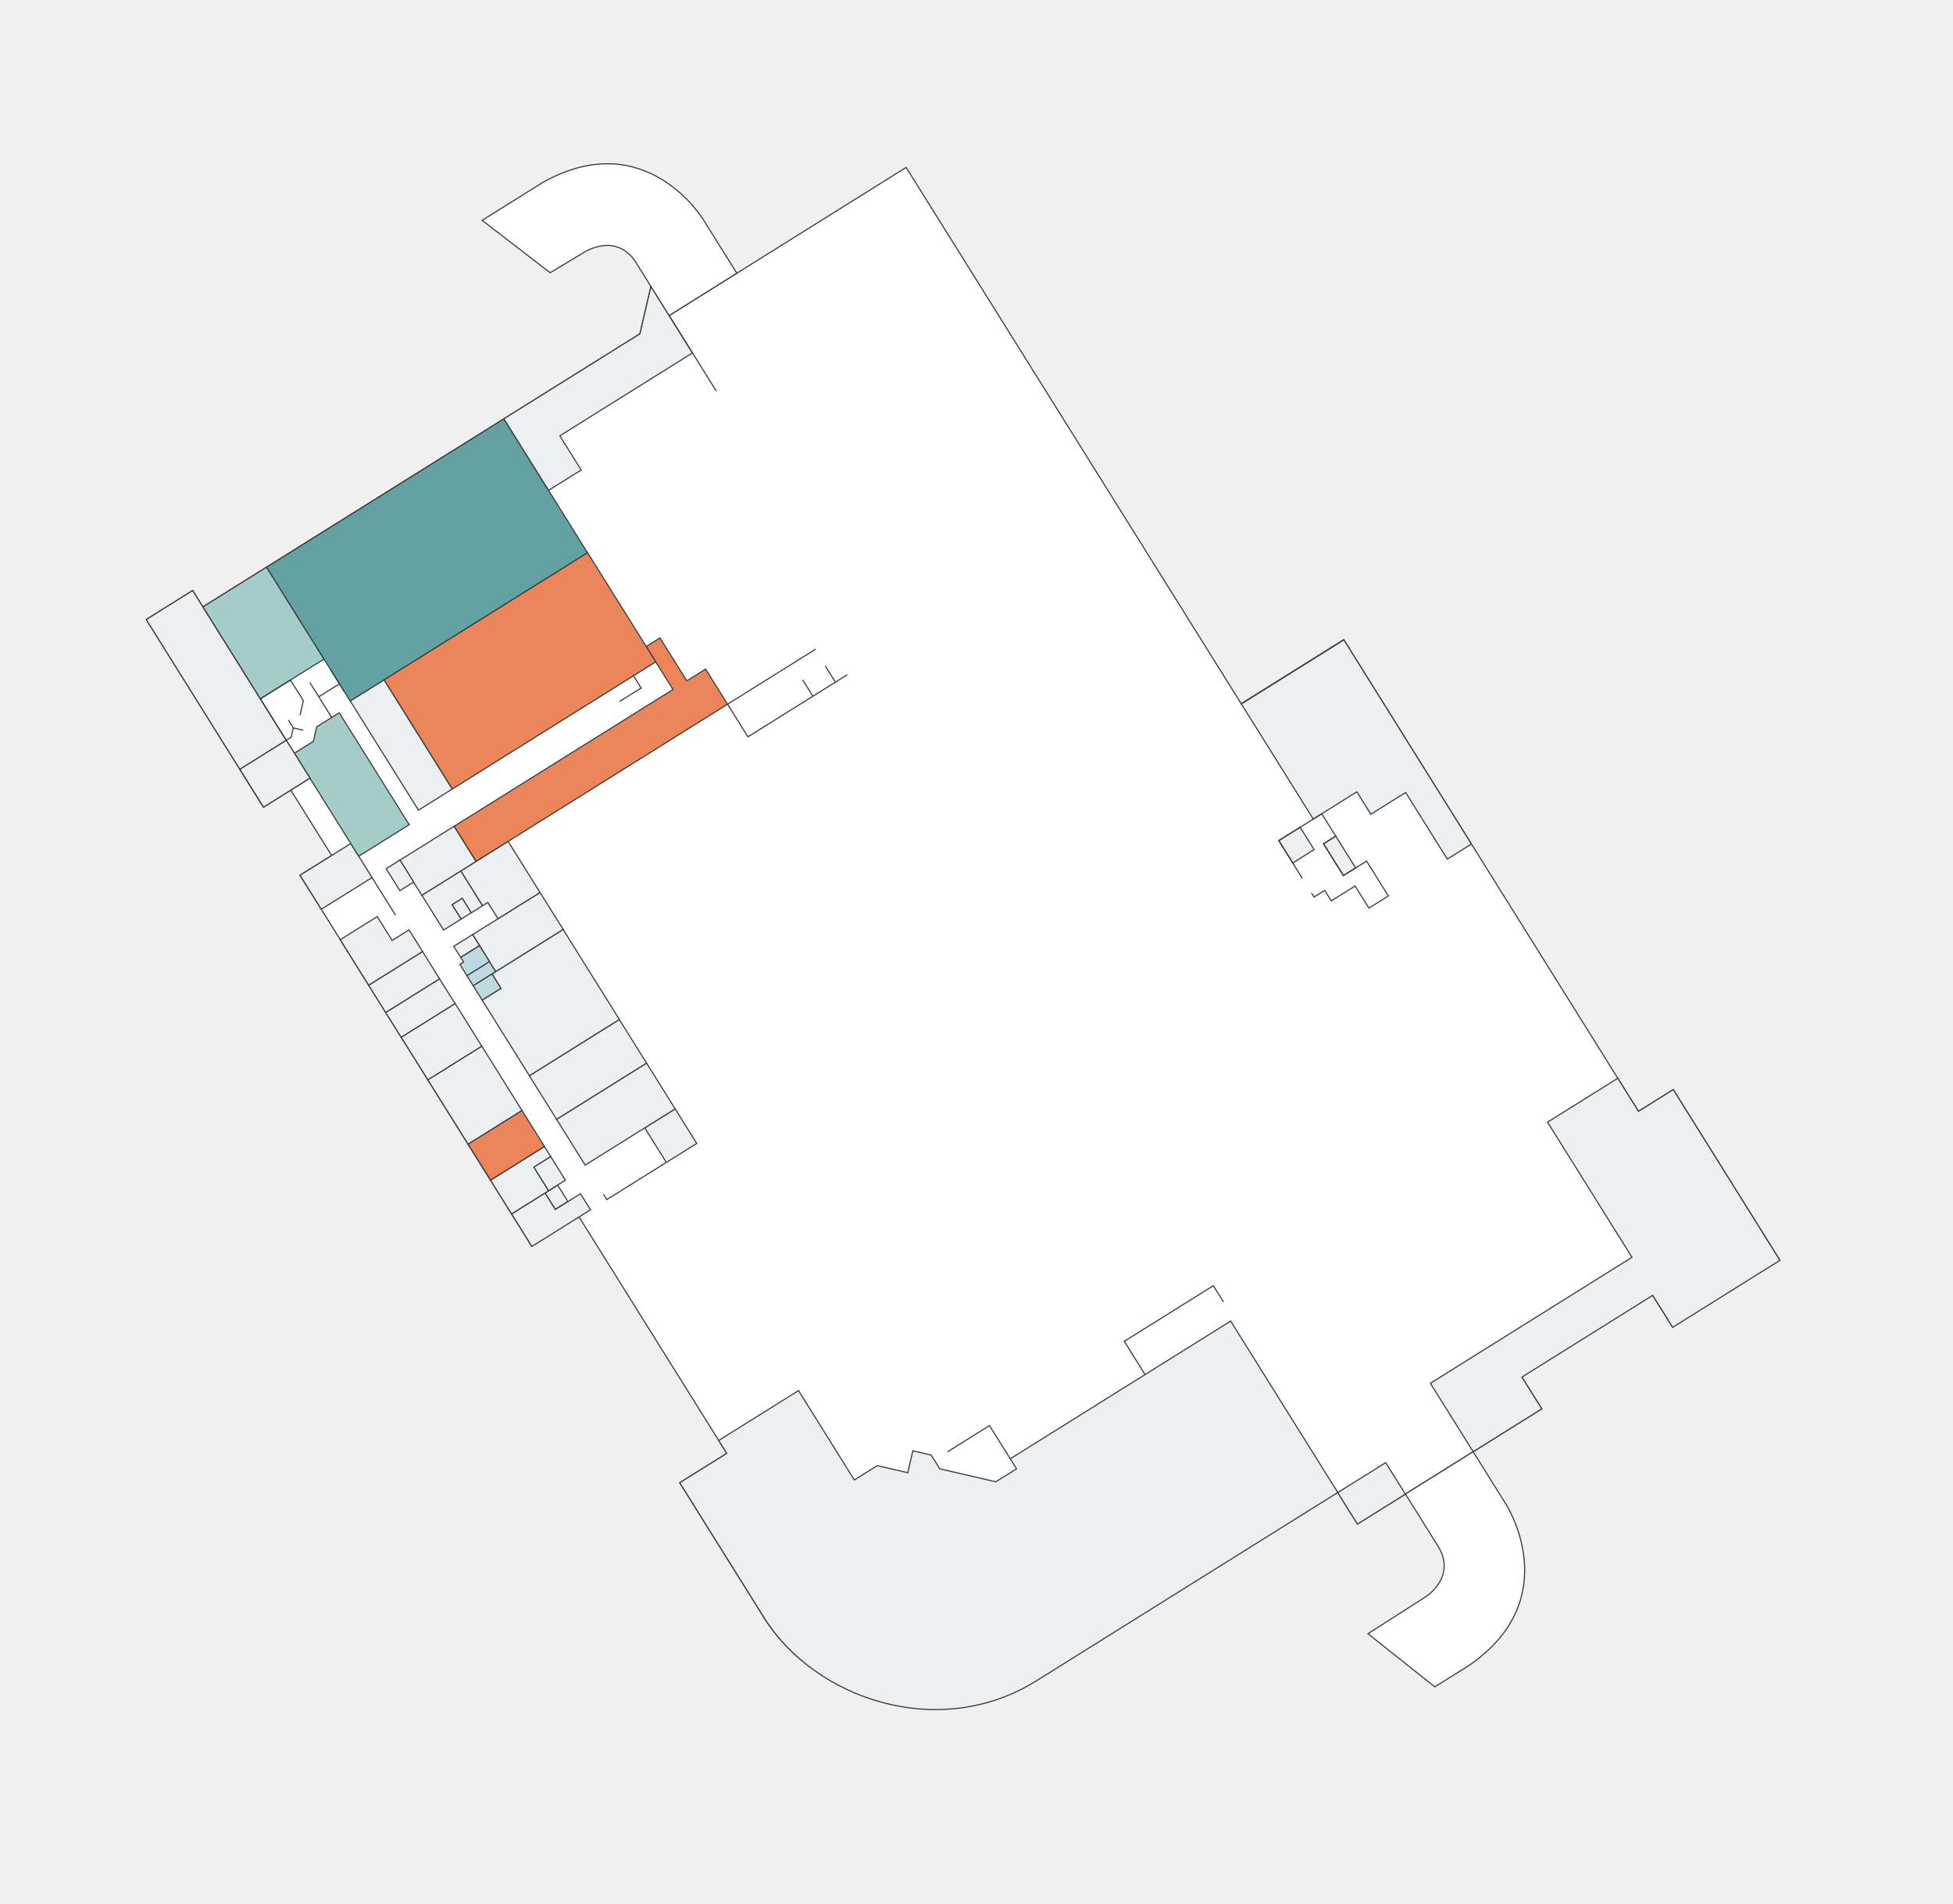
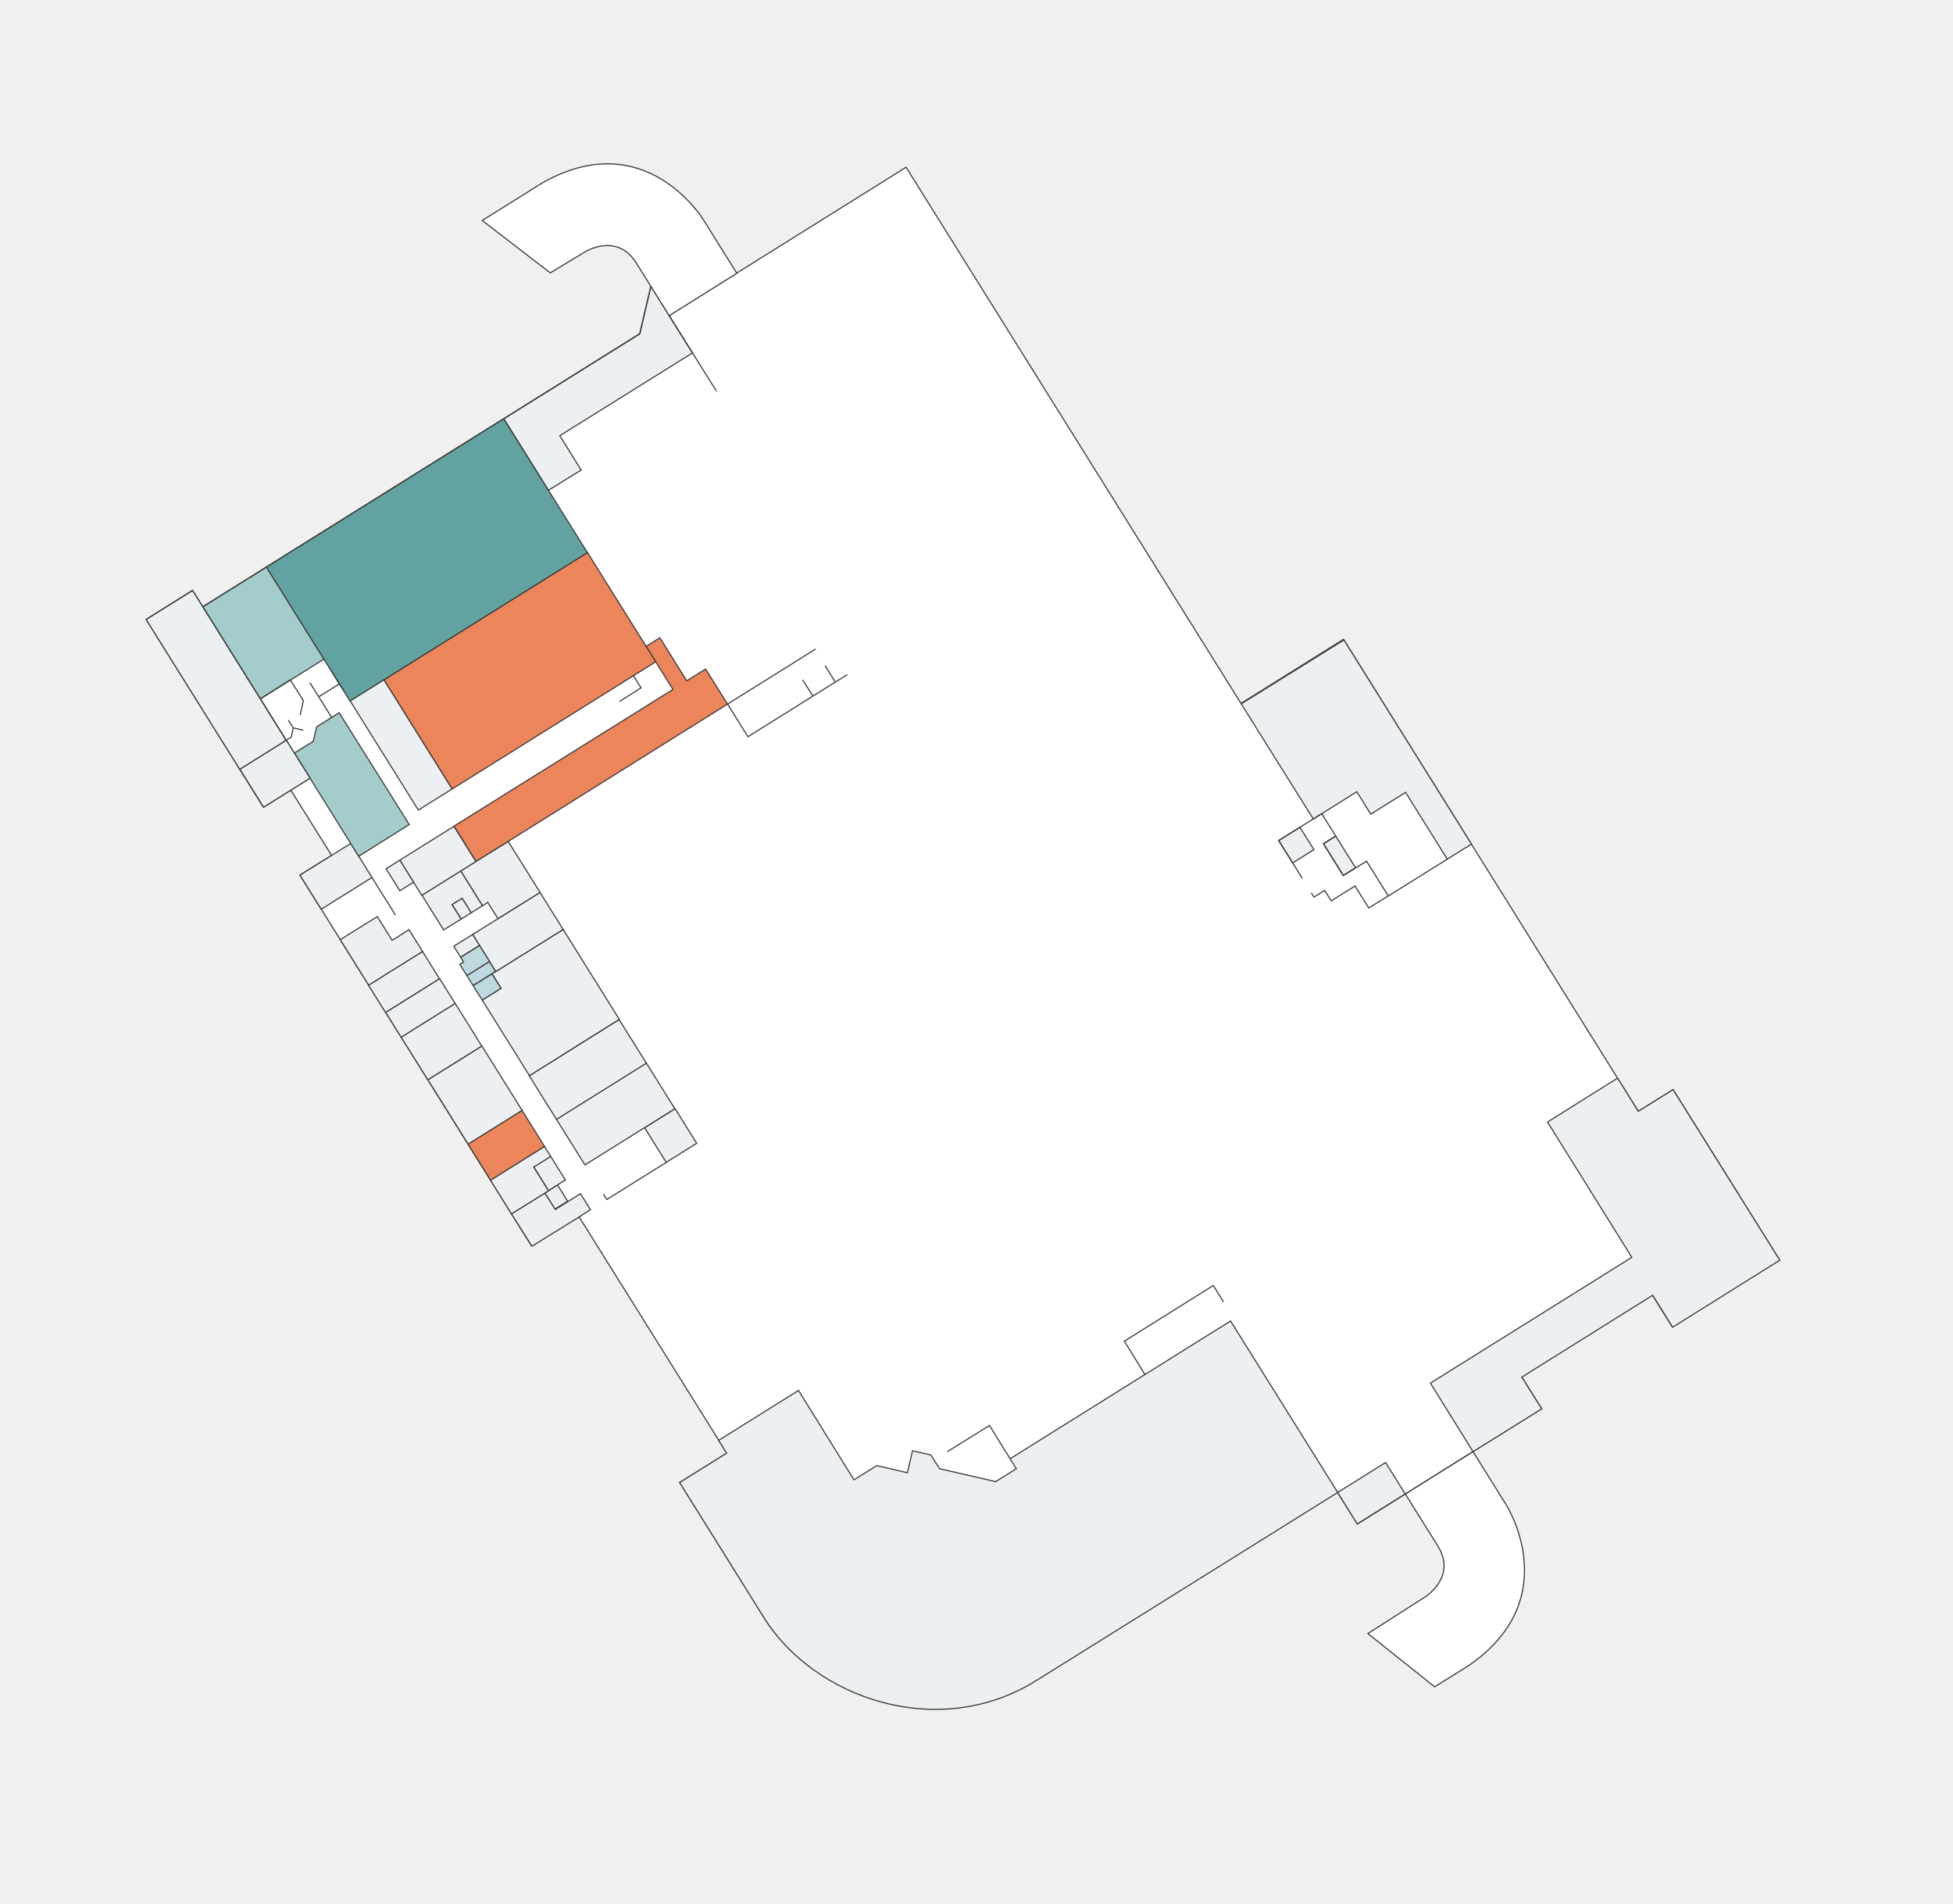
- <svg xmlns="http://www.w3.org/2000/svg" version="1.1" x="0px" y="0px" viewBox="0 0 880.456 857.957" style="enable-background:new 0 0 880.456 857.957;" xml:space="preserve">
+ <svg xmlns="http://www.w3.org/2000/svg" version="1.1" id="Layer_1" x="0px" y="0px" viewBox="0 0 880.5 858" style="enable-background:new 0 0 880.5 858;" xml:space="preserve">
  <style type="text/css">
	.st0{fill:#FFFFFF;stroke:#383938;stroke-width:0.5;stroke-miterlimit:10;}
	.st1{fill:#ECF0F2;stroke:#383938;stroke-width:0.5;stroke-miterlimit:10;}
	.st2{fill:#ED855A;stroke:#383938;stroke-width:0.5;stroke-miterlimit:10;}
	.st3{fill:#BFD9E0;stroke:#383938;stroke-width:0.5;stroke-miterlimit:10;}
	.st4{fill:#A3CCCB;stroke:#383938;stroke-width:0.5;stroke-miterlimit:10;}
	.st5{fill:#62A2A1;stroke:#383938;stroke-width:0.5;stroke-miterlimit:10;}
	.st6{fill:none;stroke:#383938;stroke-width:0.5;stroke-miterlimit:10;}
</style>
  <g id="locaux">
-     <path class="st0" d="M602.833,672.352c-21.814,13.642-130.315,81.496-135.775,84.84c-31.96,19.573-94.731,16.597-122.82-28.355   c-1.41-2.256-37.781-60.462-37.781-60.462l21.188-13.239L260.786,548.14l-21.262,13.286l-19.092-30.553l-73.926-118.306   l-11.261-18.021l14.266-8.914l-18.68-29.894l-12.297,7.684L65.94,279.253l20.919-13.071l4.616,7.388l197.03-123.118l4.951-21.326   l8.193,13.112l106.854-66.77l151.047,241.726l46.219-28.881l132.877,212.648l15.689-9.804l47.825,76.536L753.823,597.9   l-9.009-14.417l-58.966,36.846l9.207,14.735l-83.082,51.916L602.833,672.352z" />
-     <rect x="609.974" y="660.371" transform="matrix(-0.5299 -0.848 0.848 -0.5299 375.1835 1554.21)" class="st1" width="16.749" height="25.5" />
-     <path class="st0" d="M664.128,654.389l14.816,23.71c0,0,27.397,42.272-16.702,72.658l-15.406,9.627l-30.102-23.955l26.113-16.71   c0,0,13.904-8.885,5.567-22.542l-14.816-23.71L664.128,654.389z" />
-     <rect x="578.51" y="375.306" transform="matrix(0.5299 0.848 -0.848 0.5299 597.8309 -316.5692)" class="st1" width="11.917" height="11.333" />
-     <path class="st1" d="M603.098,672.776l-48.289-77.279l-99.363,62.089l2.826,4.523l-9.329,5.829l-25.263-5.832l-3.886-6.219   l-8.268-1.909l-2.28,9.875l-13.78-3.181l-10.318,6.447l-25.171-40.282l-35.971,22.477l3.638,5.821l-21.188,13.239   c0,0,37.781,60.462,38.046,60.886c22.79,36.472,78.667,55.945,122.82,28.355L603.098,672.776z" />
-     <polygon class="st1" points="261.051,548.564 266.21,545.34 261.689,538.105 250.381,545.171 245.745,537.75 230.631,547.195    239.788,561.85  " />
-     <rect x="247.528" y="535.328" transform="matrix(-0.848 0.5299 -0.5299 -0.848 749.5728 864.359)" class="st1" width="6.667" height="8.641" />
-     <rect x="243.282" y="522.767" transform="matrix(0.848 -0.5299 0.5299 0.848 -242.7074 211.6957)" class="st1" width="9" height="12.583" />
-     <polygon class="st1" points="248.264,521.338 245.437,516.815 221.136,532 230.631,547.195 247.299,536.779 240.631,526.108  " />
-     <rect x="218.625" y="501.953" transform="matrix(0.5299 0.848 -0.848 0.5299 545.1074 49.1618)" class="st2" width="19.167" height="28.655" />
-     <rect x="196.994" y="479.339" transform="matrix(0.5299 0.848 -0.848 0.5299 519.2863 50.515)" class="st1" width="34.167" height="28.655" />
-     <rect x="187.686" y="455.24" transform="matrix(0.5299 0.848 -0.848 0.5299 491.7707 51.957)" class="st1" width="22.667" height="28.655" />
-     <rect x="182.941" y="440.046" transform="matrix(-0.5299 -0.848 0.848 -0.5299 -95.3732 855.8802)" class="st1" width="13.167" height="28.655" />
-     <rect x="174.944" y="428.314" transform="matrix(-0.5299 -0.848 0.848 -0.5299 -96.6396 831.7156)" class="st1" width="14.5" height="28.655" />
-     <polygon class="st1" points="190.503,428.901 184.408,419.148 176.776,423.918 170.064,413.176 153.395,423.592 166.202,444.086     " />
-     <rect x="142.439" y="381.568" transform="matrix(0.5299 0.848 -0.848 0.5299 406.2403 57.2486)" class="st1" width="18.083" height="26.989" />
-     <rect x="293.221" y="503.813" transform="matrix(-0.5299 -0.848 0.848 -0.5299 28.5403 1039.612)" class="st1" width="18.364" height="16.167" />
-     <rect x="265.496" y="478.265" transform="matrix(-0.5299 -0.848 0.848 -0.5299 -1.0725 1003.769)" class="st1" width="24.333" height="47.833" />
-     <rect x="253.494" y="458.124" transform="matrix(-0.5299 -0.848 0.848 -0.5299 -3.2468 962.2812)" class="st1" width="23.167" height="47.833" />
-     <polygon class="st1" points="238.657,484.891 217.371,450.828 225.852,445.529 221.789,439.027 253.874,418.978 279.221,459.543     " />
-     <rect x="214.58" y="441.094" transform="matrix(0.848 -0.5299 0.5299 0.848 -202.41 183.9674)" class="st3" width="10" height="7.667" />
-     <rect x="210.984" y="436.219" transform="matrix(0.848 -0.5299 0.5299 0.848 -199.6026 181.6734)" class="st3" width="12" height="5.333" />
-     <rect x="223.635" y="402.217" transform="matrix(0.5299 0.848 -0.848 0.5299 466.0426 -0.4959)" class="st1" width="19.667" height="35.833" />
-     <polygon class="st1" points="243.452,402.3 229.056,379.261 207.713,392.598 217.517,408.287 219.92,406.785 224.512,414.135  " />
-     <polygon class="st1" points="199.99,419.238 190.187,403.549 207.713,392.598 217.517,408.287 212.428,411.466 208.366,404.964    203.843,407.791 207.906,414.292  " />
-     <rect x="204.302" y="406.962" transform="matrix(0.5299 0.848 -0.848 0.5299 445.2252 16.0494)" class="st1" width="7.667" height="5.333" />
-     <polygon class="st3" points="210.482,439.803 207.303,434.715 208.999,433.655 207.674,431.535 216.155,426.236 220.659,433.444     " />
-     <rect x="205.369" y="423.495" transform="matrix(0.848 -0.5299 0.5299 0.848 -193.9979 176.2726)" class="st1" width="10" height="5.833" />
-     <polygon class="st1" points="729.329,486.05 697.669,505.834 735.735,566.752 644.853,623.541 664.129,654.389 695.055,635.064    686.113,620.753 745.079,583.907 754.087,598.324 802.426,568.119 754.336,491.158 738.647,500.962  " />
-     <polygon class="st1" points="663.354,380.468 652.471,387.269 633.703,357.234 618.014,367.037 611.699,356.931 592.053,369.208    559.64,317.336 605.858,288.455  " />
-     <rect x="595.458" y="382.563" transform="matrix(0.5299 0.848 -0.848 0.5299 611.0714 -330.7755)" class="st1" width="16.89" height="6.5" />
-     <rect x="188.134" y="373.578" transform="matrix(-0.5299 -0.848 0.848 -0.5299 -26.9295 761.062)" class="st1" width="18.667" height="28.833" />
-     <polygon class="st2" points="229.056,379.261 327.995,317.438 318.103,301.607 309.622,306.906 297.523,287.543 291.304,291.429    303.403,310.793 204.747,372.44 214.639,388.27  " />
-     <polygon class="st4" points="161.71,385.968 184.466,371.749 152.936,321.29 142.759,327.649 141.248,334.194 132.697,339.538  " />
-     <rect x="113.832" y="336.426" transform="matrix(-0.5299 -0.848 0.848 -0.5299 -106.1834 638.6595)" class="st1" width="20.167" height="24.667" />
-     <rect x="113.832" y="336.426" transform="matrix(0.5299 0.848 -0.848 0.5299 354.0147 58.8584)" class="st1" width="20.167" height="24.667" />
-     <rect x="57.694" y="294.129" transform="matrix(-0.5299 -0.848 0.848 -0.5299 -110.7493 551.5358)" class="st1" width="79.583" height="24.667" />
-     <rect x="94.335" y="268.411" transform="matrix(0.5299 0.848 -0.848 0.5299 297.8034 33.404)" class="st4" width="48.872" height="33.833" />
-     <rect x="156.929" y="189.321" transform="matrix(-0.5299 -0.848 0.848 -0.5299 80.5072 549.4341)" class="st5" width="71.205" height="126.167" />
-     <rect x="151.901" y="326.85" transform="matrix(0.5299 0.848 -0.848 0.5299 369.8549 4.4642)" class="st1" width="58" height="18" />
-     <rect x="205.398" y="248.338" transform="matrix(0.5299 0.848 -0.848 0.5299 366.6536 -56.6188)" class="st2" width="58" height="108.167" />
-     <polygon class="st1" points="312.18,159.09 252.393,196.449 262.02,211.856 247.32,221.041 227.163,188.782 288.505,150.452    293.456,129.126  " />
-     <path class="st0" d="M332.18,123.161l-14.994-23.995c0,0-25.984-43.155-72.626-16.84l-27.208,17.002l30.667,23.602l15.936-9.565   c0,0,14.081-8.602,22.701,4.878l14.994,23.995L332.18,123.161z" />
-     <rect x="174.443" y="390.943" transform="matrix(0.5299 0.848 -0.848 0.5299 419.3922 32.6148)" class="st1" width="11.667" height="7.333" />
+     <path class="st0" d="M602.8,672.4C581,686,472.5,753.8,467.1,757.2c-32,19.6-94.7,16.6-122.8-28.4c-1.4-2.3-37.8-60.5-37.8-60.5   l21.2-13.2l-66.9-107l-21.3,13.3l-19.1-30.6l-73.9-118.3l-11.3-18l14.3-8.9l-18.7-29.9l-12.3,7.7l-52.6-84.2l20.9-13.1l4.6,7.4   l197-123.1l5-21.3l8.2,13.1l106.9-66.8l151,241.7l46.2-28.9L738.6,501l15.7-9.8l47.8,76.5l-48.3,30.2l-9-14.4l-59,36.8l9.2,14.7   L612,687L602.8,672.4z" />
+     <rect x="605.6" y="664.8" transform="matrix(0.848 -0.5299 0.5299 0.848 -262.7685 429.96)" class="st1" width="25.5" height="16.7" />
+     <path class="st0" d="M664.1,654.4l14.8,23.7c0,0,27.4,42.3-16.7,72.7l-15.4,9.6l-30.1-24l26.1-16.7c0,0,13.9-8.9,5.6-22.5   l-14.8-23.7L664.1,654.4z" />
+     <rect x="578.8" y="375" transform="matrix(0.848 -0.5299 0.5299 0.848 -113.0539 367.6157)" class="st1" width="11.3" height="11.9" />
+     <path class="st1" d="M603.1,672.8l-48.3-77.3l-99.4,62.1l2.8,4.5l-9.3,5.8l-25.3-5.8l-3.9-6.2l-8.3-1.9l-2.3,9.9l-13.8-3.2   l-10.3,6.4L360,626.8l-36,22.5l3.6,5.8l-21.2,13.2c0,0,37.8,60.5,38,60.9c22.8,36.5,78.7,55.9,122.8,28.4L603.1,672.8z" />
+     <polygon class="st1" points="261.1,548.6 266.2,545.3 261.7,538.1 250.4,545.2 245.7,537.8 230.6,547.2 239.8,561.8  " />
+     <rect x="247.5" y="535.3" transform="matrix(0.848 -0.5299 0.5299 0.848 -247.8617 214.9557)" class="st1" width="6.7" height="8.6" />
+     <rect x="243.3" y="522.7" transform="matrix(0.848 -0.5299 0.5299 0.848 -242.7026 211.6855)" class="st1" width="9" height="12.6" />
+     <polygon class="st1" points="248.3,521.3 245.4,516.8 221.1,532 230.6,547.2 247.3,536.8 240.6,526.1  " />
+     <rect x="213.9" y="506.7" transform="matrix(0.848 -0.5299 0.5299 0.848 -238.899 199.394)" class="st2" width="28.7" height="19.2" />
+     <rect x="199.8" y="476.6" transform="matrix(0.848 -0.5299 0.5299 0.848 -229.0632 188.4686)" class="st1" width="28.7" height="34.2" />
+     <rect x="184.7" y="458.2" transform="matrix(0.848 -0.5299 0.5299 0.848 -218.5817 176.8268)" class="st1" width="28.7" height="22.7" />
+     <rect x="175.2" y="447.8" transform="matrix(0.848 -0.5299 0.5299 0.848 -211.9972 169.4724)" class="st1" width="28.7" height="13.2" />
+     <rect x="167.8" y="435.4" transform="matrix(0.848 -0.5299 0.5299 0.848 -206.8943 163.8049)" class="st1" width="28.7" height="14.5" />
+     <polygon class="st1" points="190.5,428.9 184.4,419.1 176.8,423.9 170.1,413.2 153.4,423.6 166.2,444.1  " />
+     <rect x="138" y="386" transform="matrix(0.848 -0.5299 0.5299 0.848 -186.3255 140.3124)" class="st1" width="27" height="18.1" />
+     <rect x="294.3" y="502.7" transform="matrix(0.848 -0.5299 0.5299 0.848 -225.3311 238.0319)" class="st1" width="16.2" height="18.4" />
+     <rect x="253.7" y="490" transform="matrix(0.848 -0.5299 0.5299 0.848 -223.942 223.4445)" class="st1" width="47.8" height="24.3" />
+     <rect x="241.1" y="470.5" transform="matrix(0.848 -0.5299 0.5299 0.848 -215.1803 213.7145)" class="st1" width="47.8" height="23.2" />
+     <polygon class="st1" points="238.7,484.9 217.4,450.8 225.9,445.5 221.8,439 253.9,419 279.2,459.5  " />
+     <rect x="214.6" y="441.1" transform="matrix(0.848 -0.5299 0.5299 0.848 -202.4063 183.9584)" class="st3" width="10" height="7.7" />
+     <rect x="211" y="436.2" transform="matrix(0.848 -0.5299 0.5299 0.848 -199.5989 181.6648)" class="st3" width="12" height="5.3" />
+     <rect x="215.6" y="410.3" transform="matrix(0.848 -0.5299 0.5299 0.848 -187.1503 187.5688)" class="st1" width="35.8" height="19.7" />
+     <polygon class="st1" points="243.5,402.3 229.1,379.3 207.7,392.6 217.5,408.3 219.9,406.8 224.5,414.1  " />
+     <polygon class="st1" points="200,419.2 190.2,403.5 207.7,392.6 217.5,408.3 212.4,411.5 208.4,405 203.8,407.8 207.9,414.3  " />
+     <rect x="205.5" y="405.8" transform="matrix(0.848 -0.5299 0.5299 0.848 -185.4337 172.548)" class="st1" width="5.3" height="7.7" />
+     <polygon class="st3" points="210.5,439.8 207.3,434.7 209,433.7 207.7,431.5 216.2,426.2 220.7,433.4  " />
+     <rect x="205.4" y="423.5" transform="matrix(0.848 -0.5299 0.5299 0.848 -193.9941 176.264)" class="st1" width="10" height="5.8" />
+     <polygon class="st1" points="729.3,486 697.7,505.8 735.7,566.8 644.9,623.5 664.1,654.4 695.1,635.1 686.1,620.8 745.1,583.9   754.1,598.3 802.4,568.1 754.3,491.2 738.6,501  " />
+     <polygon class="st1" points="663.4,380.5 652.5,387.3 633.7,357.2 618,367 611.7,356.9 592.1,369.2 559.6,317.3 605.9,288.5  " />
+     <rect x="600.7" y="377.3" transform="matrix(0.848 -0.5299 0.5299 0.848 -112.6652 378.6497)" class="st1" width="6.5" height="16.9" />
+     <rect x="183" y="378.7" transform="matrix(0.848 -0.5299 0.5299 0.848 -175.6135 163.596)" class="st1" width="28.8" height="18.7" />
+     <polygon class="st2" points="229.1,379.3 328,317.4 318.1,301.6 309.6,306.9 297.5,287.5 291.3,291.4 303.4,310.8 204.7,372.4   214.6,388.3  " />
+     <polygon class="st4" points="161.7,386 184.5,371.7 152.9,321.3 142.8,327.6 141.2,334.2 132.7,339.5  " />
+     <rect x="111.6" y="338.7" transform="matrix(0.848 -0.5299 0.5299 0.848 -165.9957 118.6571)" class="st1" width="24.7" height="20.2" />
+     <rect x="111.6" y="338.7" transform="matrix(0.848 -0.5299 0.5299 0.848 -165.9782 118.668)" class="st1" width="24.7" height="20.2" />
+     <rect x="85.1" y="266.7" transform="matrix(0.848 -0.5299 0.5299 0.848 -147.5969 98.2245)" class="st1" width="24.7" height="79.6" />
+     <rect x="101.9" y="260.9" transform="matrix(0.848 -0.5299 0.5299 0.848 -133.1473 106.3018)" class="st4" width="33.8" height="48.9" />
+     <rect x="129.4" y="216.8" transform="matrix(0.848 -0.5299 0.5299 0.848 -104.5079 140.3802)" class="st5" width="126.2" height="71.2" />
+     <rect x="171.9" y="306.8" transform="matrix(0.848 -0.5299 0.5299 0.848 -150.4771 146.9034)" class="st1" width="18" height="58" />
+     <rect x="180.3" y="273.4" transform="matrix(0.848 -0.5299 0.5299 0.848 -124.6321 170.1713)" class="st2" width="108.2" height="58" />
+     <polygon class="st1" points="312.2,159.1 252.4,196.4 262,211.9 247.3,221 227.2,188.8 288.5,150.5 293.5,129.1  " />
+     <path class="st0" d="M332.2,123.2l-15-24c0,0-26-43.2-72.6-16.8l-27.2,17l30.7,23.6l15.9-9.6c0,0,14.1-8.6,22.7,4.9l15,24   L332.2,123.2z" />
+     <rect x="176.6" y="388.8" transform="matrix(0.848 -0.5299 0.5299 0.848 -181.7088 155.5026)" class="st1" width="7.3" height="11.7" />
  </g>
  <g id="murs">
-     <polyline class="st6" points="591.241,402.504 592.403,404.365 597.209,401.362 600.167,406.097 610.909,399.384 617.136,409.349    625.899,403.873 616.081,388.161 605.622,394.697 596.672,380.374 602.184,376.929 595.869,366.823 576.505,378.923    587.104,395.884  " />
-     <polyline class="st6" points="551.594,586.892 547.001,579.543 506.86,604.625 516.222,619.608  " />
-     <polyline class="st6" points="300.414,523.967 273.559,540.747 272.041,538.318  " />
-     <line class="st6" x1="167.716" y1="395.58" x2="178.314" y2="412.541" />
-     <polyline class="st6" points="455.445,657.585 446.083,642.603 427.144,654.438  " />
-     <polyline class="st6" points="381.985,304.14 337.18,332.137 327.995,317.438 367.712,292.62  " />
-     <line class="st6" x1="376.614" y1="307.496" x2="372.022" y2="300.146" />
-     <line class="st6" x1="366.484" y1="313.826" x2="361.892" y2="306.476" />
-     <polyline class="st6" points="135.287,322.295 136.771,315.865 130.942,306.536 117.373,315.015 129.032,333.672 131.293,332.259    132.247,328.125 130.039,324.592  " />
-     <line class="st6" x1="132.247" y1="328.125" x2="136.726" y2="329.159" />
-     <line class="st6" x1="149.544" y1="323.41" x2="139.74" y2="307.721" />
-     <polyline class="st6" points="143.714,314.081 153.043,308.252 149.069,301.892  " />
-     <line class="st6" x1="153.043" y1="308.252" x2="155.163" y2="311.644" />
-     <polyline class="st6" points="285.596,304.625 289.04,310.138 279.288,316.232  " />
-     <line class="st6" x1="301.65" y1="142.238" x2="322.955" y2="176.334" />
+     <polyline class="st6" points="591.2,402.5 592.4,404.4 597.2,401.4 600.2,406.1 610.9,399.4 617.1,409.3 625.9,403.9 616.1,388.2   605.6,394.7 596.7,380.4 602.2,376.9 595.9,366.8 576.5,378.9 587.1,395.9  " />
+     <polyline class="st6" points="551.6,586.9 547,579.5 506.9,604.6 516.2,619.6  " />
+     <polyline class="st6" points="300.4,524 273.6,540.7 272,538.3  " />
+     <line class="st6" x1="167.7" y1="395.6" x2="178.3" y2="412.5" />
+     <polyline class="st6" points="455.4,657.6 446.1,642.6 427.1,654.4  " />
+     <polyline class="st6" points="382,304.1 337.2,332.1 328,317.4 367.7,292.6  " />
+     <line class="st6" x1="376.6" y1="307.5" x2="372" y2="300.1" />
+     <line class="st6" x1="366.5" y1="313.8" x2="361.9" y2="306.5" />
+     <polyline class="st6" points="135.3,322.3 136.8,315.9 130.9,306.5 117.4,315 129,333.7 131.3,332.3 132.2,328.1 130,324.6  " />
+     <line class="st6" x1="132.2" y1="328.1" x2="136.7" y2="329.2" />
+     <line class="st6" x1="149.5" y1="323.4" x2="139.7" y2="307.7" />
+     <polyline class="st6" points="143.7,314.1 153,308.3 149.1,301.9  " />
+     <line class="st6" x1="153" y1="308.3" x2="155.2" y2="311.6" />
+     <polyline class="st6" points="285.6,304.6 289,310.1 279.3,316.2  " />
+     <line class="st6" x1="301.6" y1="142.2" x2="323" y2="176.3" />
  </g>
+   <line class="st6" x1="652.5" y1="387.3" x2="625.9" y2="403.9" />
</svg>
